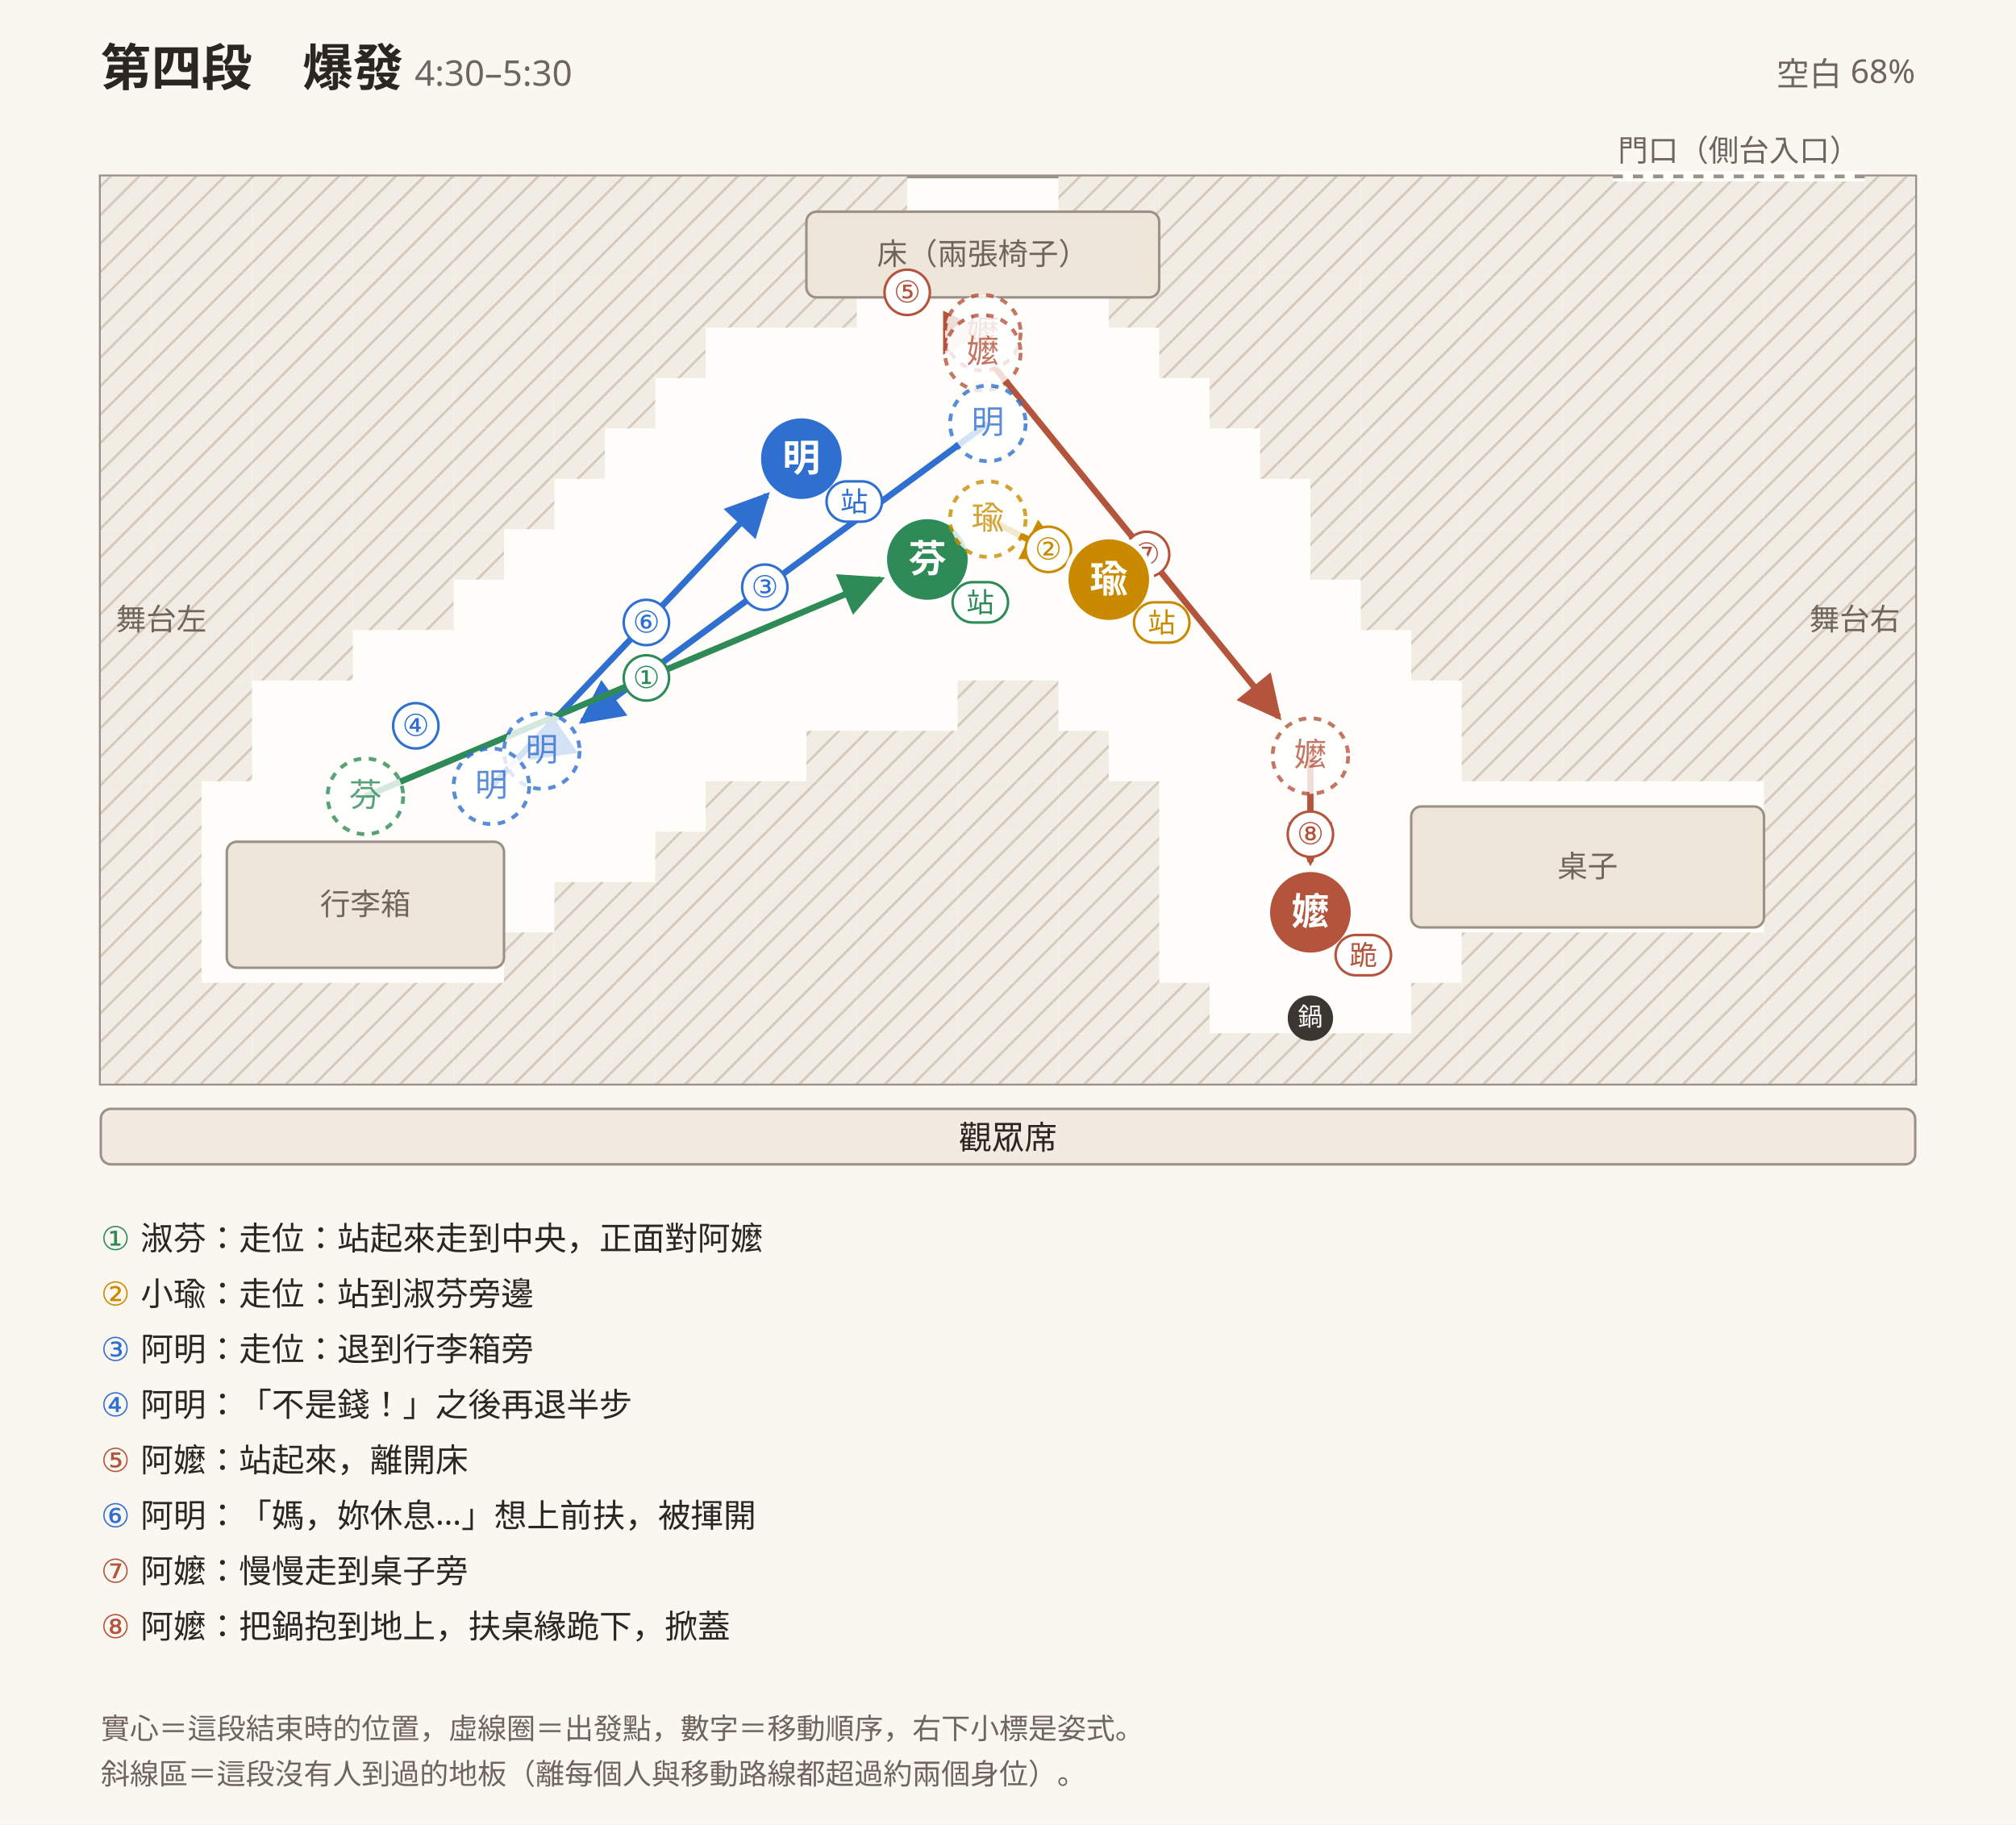
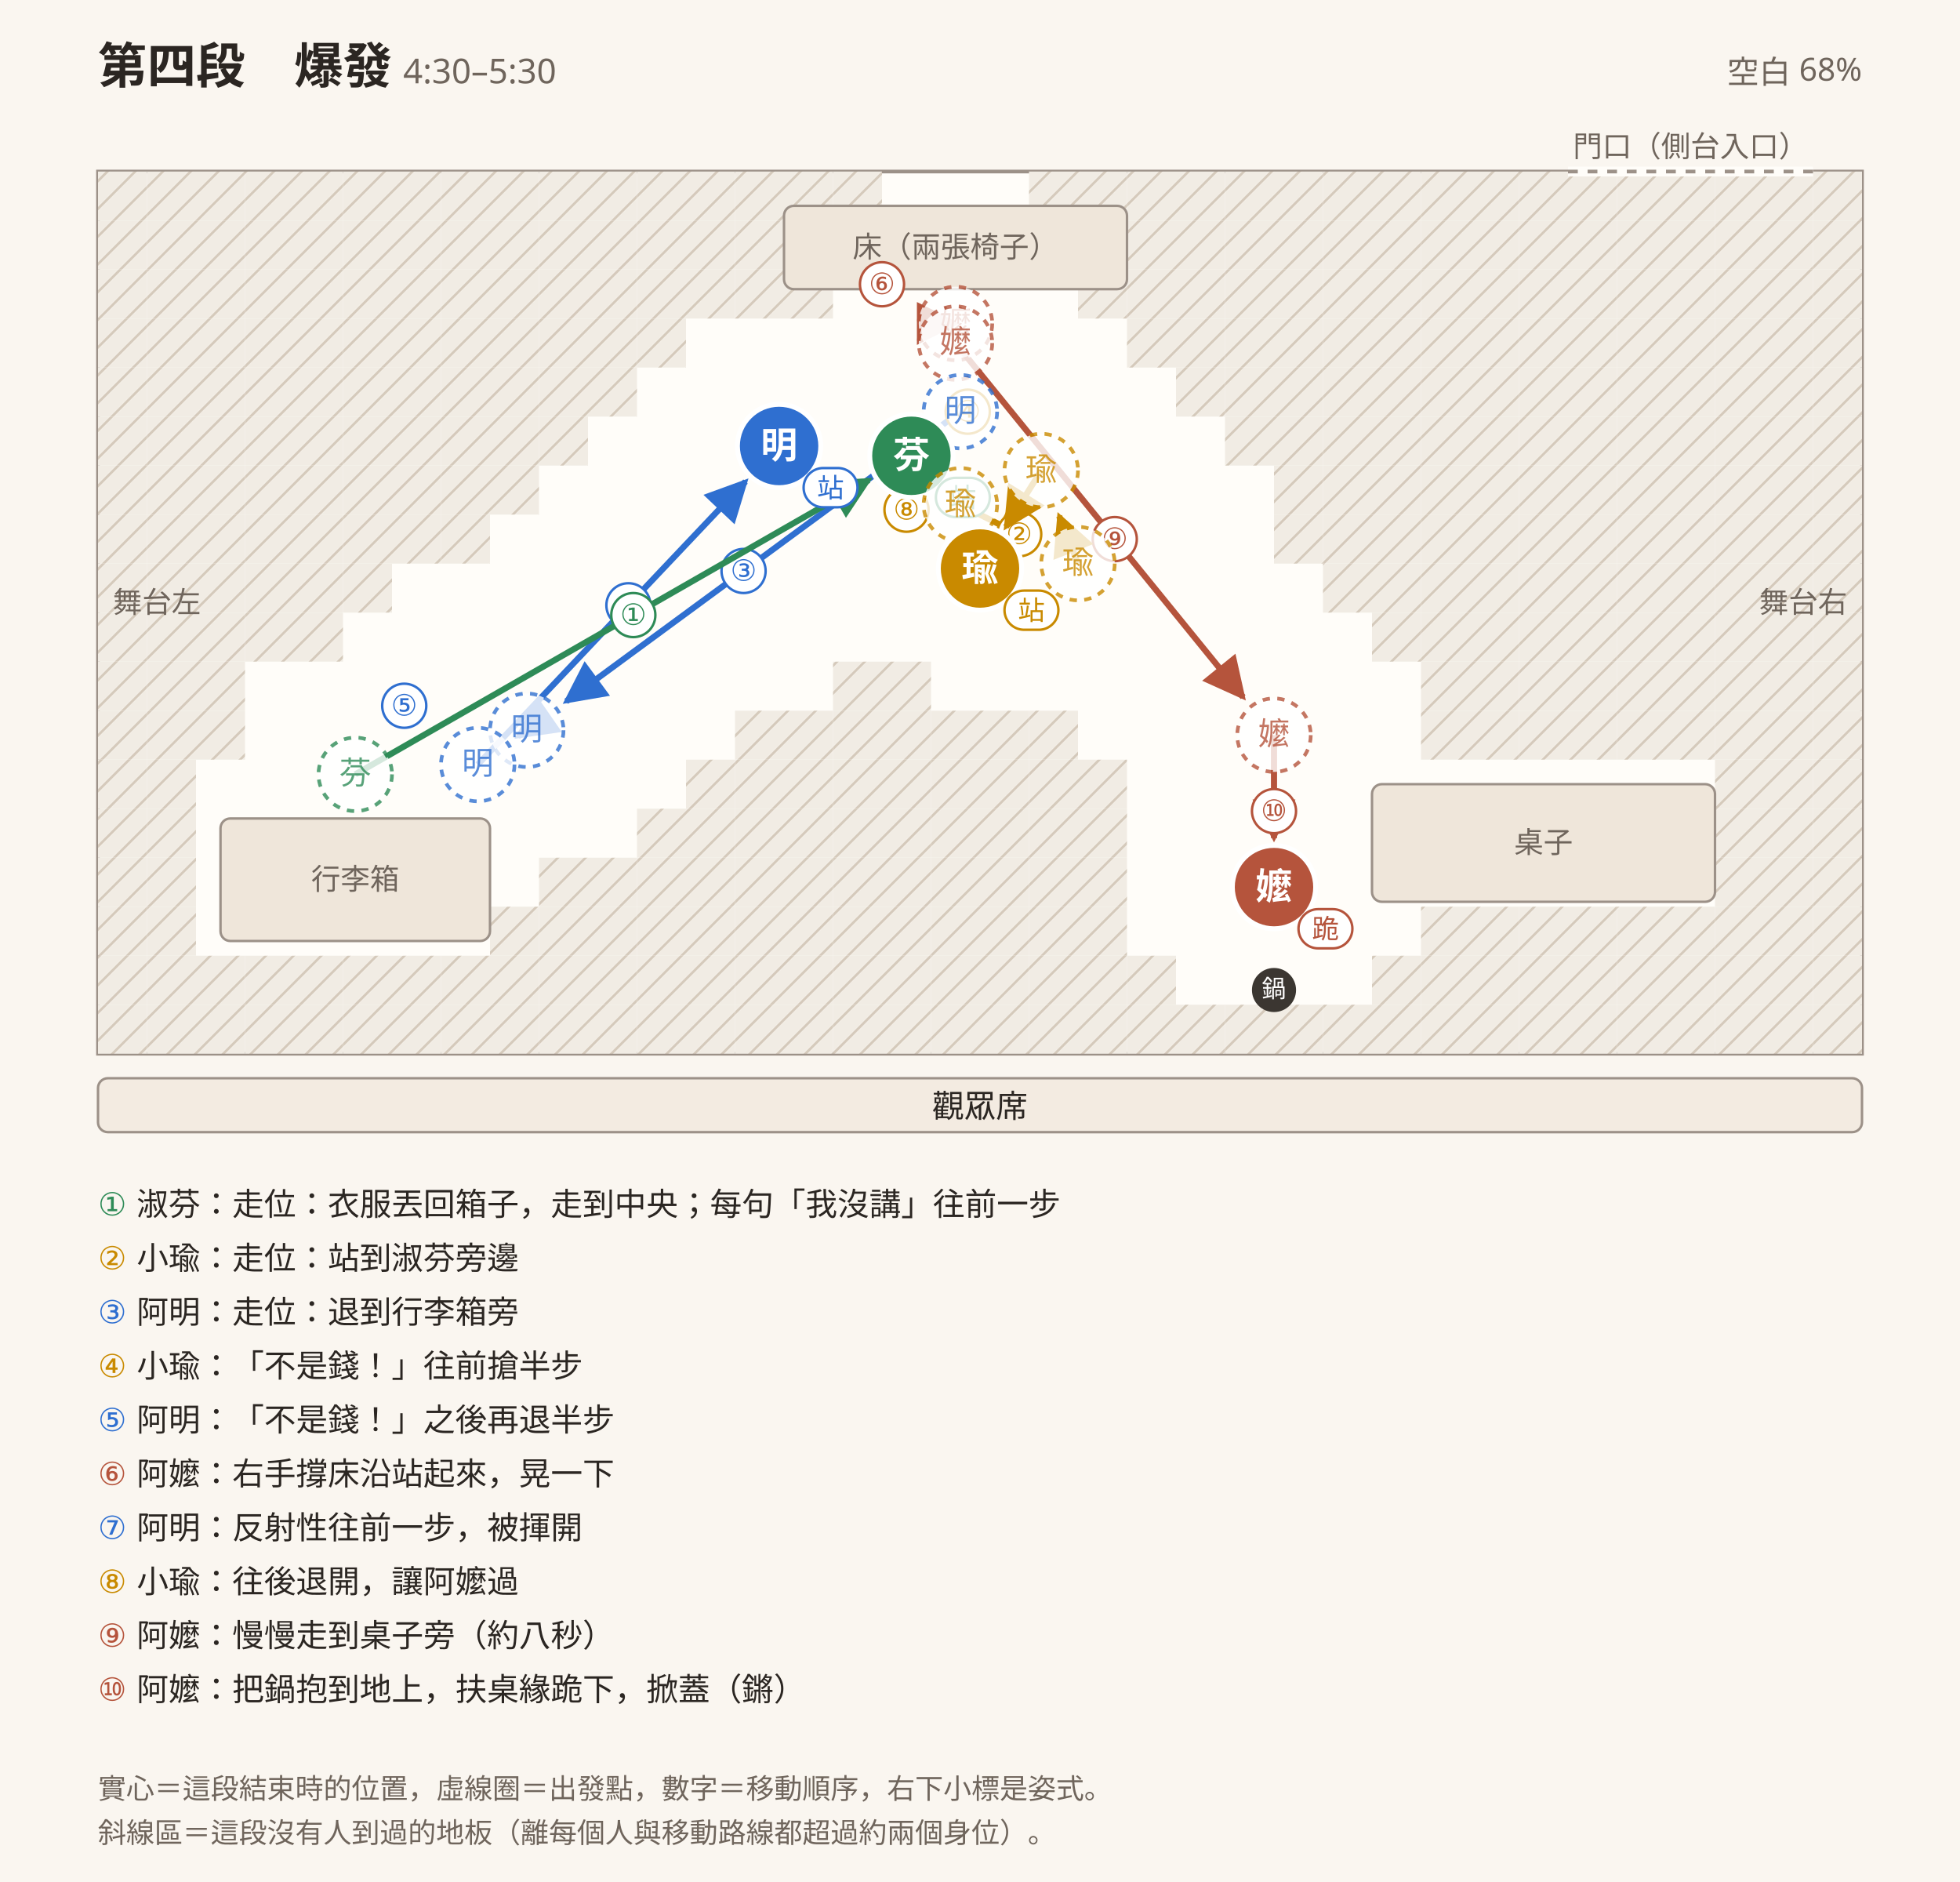
- <svg xmlns="http://www.w3.org/2000/svg" viewBox="0 0 800 724" width="800" height="724" font-family="PingFang TC, Noto Sans TC, Microsoft JhengHei, sans-serif">
+ <svg xmlns="http://www.w3.org/2000/svg" viewBox="0 0 800 768" width="800" height="768" font-family="PingFang TC, Noto Sans TC, Microsoft JhengHei, sans-serif">
  <defs>
    <marker id="arrow-嬤" viewBox="0 0 10 10" refX="9" refY="5" markerWidth="7" markerHeight="7" orient="auto-start-reverse">
      <path d="M0 0 L10 5 L0 10 z" fill="#b5543c" />
    </marker>
    <marker id="arrow-明" viewBox="0 0 10 10" refX="9" refY="5" markerWidth="7" markerHeight="7" orient="auto-start-reverse">
      <path d="M0 0 L10 5 L0 10 z" fill="#2f6fd0" />
    </marker>
    <marker id="arrow-芬" viewBox="0 0 10 10" refX="9" refY="5" markerWidth="7" markerHeight="7" orient="auto-start-reverse">
      <path d="M0 0 L10 5 L0 10 z" fill="#2e8b57" />
    </marker>
    <marker id="arrow-瑜" viewBox="0 0 10 10" refX="9" refY="5" markerWidth="7" markerHeight="7" orient="auto-start-reverse">
      <path d="M0 0 L10 5 L0 10 z" fill="#c98a00" />
    </marker>
    <pattern id="blank" width="8" height="8" patternUnits="userSpaceOnUse" patternTransform="rotate(45)">
      <rect width="8" height="8" fill="#f1ece4" />
      <line x1="0" y1="0" x2="0" y2="8" stroke="#d6cbbd" stroke-width="2" />
    </pattern>
  </defs>
  <rect width="100%" height="100%" fill="#faf6f0" />
  <text x="40" y="34" font-size="20" font-weight="700" fill="#2b2622">第四段　爆發 <tspan font-size="14" font-weight="400" fill="#6f655c">4:30–5:30</tspan>
  </text>
  <text x="760" y="34" text-anchor="end" font-size="13" fill="#6f655c">空白 68%</text>
  <rect x="40" y="70" width="720" height="360" fill="#fffdf9" stroke="#9c9188" stroke-width="1.5" />
  <rect x="40" y="70" width="20" height="20" fill="url(#blank)" />
  <rect x="40" y="90" width="20" height="20" fill="url(#blank)" />
  <rect x="40" y="110" width="20" height="20" fill="url(#blank)" />
  <rect x="40" y="130" width="20" height="20" fill="url(#blank)" />
  <rect x="40" y="150" width="20" height="20" fill="url(#blank)" />
  <rect x="40" y="170" width="20" height="20" fill="url(#blank)" />
  <rect x="40" y="190" width="20" height="20" fill="url(#blank)" />
  <rect x="40" y="210" width="20" height="20" fill="url(#blank)" />
  <rect x="40" y="230" width="20" height="20" fill="url(#blank)" />
  <rect x="40" y="250" width="20" height="20" fill="url(#blank)" />
  <rect x="40" y="270" width="20" height="20" fill="url(#blank)" />
  <rect x="40" y="290" width="20" height="20" fill="url(#blank)" />
  <rect x="40" y="310" width="20" height="20" fill="url(#blank)" />
  <rect x="40" y="330" width="20" height="20" fill="url(#blank)" />
  <rect x="40" y="350" width="20" height="20" fill="url(#blank)" />
  <rect x="40" y="370" width="20" height="20" fill="url(#blank)" />
  <rect x="40" y="390" width="20" height="20" fill="url(#blank)" />
  <rect x="40" y="410" width="20" height="20" fill="url(#blank)" />
  <rect x="60" y="70" width="20" height="20" fill="url(#blank)" />
  <rect x="60" y="90" width="20" height="20" fill="url(#blank)" />
  <rect x="60" y="110" width="20" height="20" fill="url(#blank)" />
  <rect x="60" y="130" width="20" height="20" fill="url(#blank)" />
  <rect x="60" y="150" width="20" height="20" fill="url(#blank)" />
  <rect x="60" y="170" width="20" height="20" fill="url(#blank)" />
  <rect x="60" y="190" width="20" height="20" fill="url(#blank)" />
  <rect x="60" y="210" width="20" height="20" fill="url(#blank)" />
  <rect x="60" y="230" width="20" height="20" fill="url(#blank)" />
  <rect x="60" y="250" width="20" height="20" fill="url(#blank)" />
  <rect x="60" y="270" width="20" height="20" fill="url(#blank)" />
  <rect x="60" y="290" width="20" height="20" fill="url(#blank)" />
  <rect x="60" y="310" width="20" height="20" fill="url(#blank)" />
  <rect x="60" y="330" width="20" height="20" fill="url(#blank)" />
  <rect x="60" y="350" width="20" height="20" fill="url(#blank)" />
  <rect x="60" y="370" width="20" height="20" fill="url(#blank)" />
  <rect x="60" y="390" width="20" height="20" fill="url(#blank)" />
  <rect x="60" y="410" width="20" height="20" fill="url(#blank)" />
  <rect x="80" y="70" width="20" height="20" fill="url(#blank)" />
  <rect x="80" y="90" width="20" height="20" fill="url(#blank)" />
  <rect x="80" y="110" width="20" height="20" fill="url(#blank)" />
  <rect x="80" y="130" width="20" height="20" fill="url(#blank)" />
  <rect x="80" y="150" width="20" height="20" fill="url(#blank)" />
  <rect x="80" y="170" width="20" height="20" fill="url(#blank)" />
  <rect x="80" y="190" width="20" height="20" fill="url(#blank)" />
  <rect x="80" y="210" width="20" height="20" fill="url(#blank)" />
  <rect x="80" y="230" width="20" height="20" fill="url(#blank)" />
  <rect x="80" y="250" width="20" height="20" fill="url(#blank)" />
  <rect x="80" y="270" width="20" height="20" fill="url(#blank)" />
  <rect x="80" y="290" width="20" height="20" fill="url(#blank)" />
  <rect x="80" y="390" width="20" height="20" fill="url(#blank)" />
  <rect x="80" y="410" width="20" height="20" fill="url(#blank)" />
  <rect x="100" y="70" width="20" height="20" fill="url(#blank)" />
  <rect x="100" y="90" width="20" height="20" fill="url(#blank)" />
  <rect x="100" y="110" width="20" height="20" fill="url(#blank)" />
  <rect x="100" y="130" width="20" height="20" fill="url(#blank)" />
  <rect x="100" y="150" width="20" height="20" fill="url(#blank)" />
  <rect x="100" y="170" width="20" height="20" fill="url(#blank)" />
  <rect x="100" y="190" width="20" height="20" fill="url(#blank)" />
  <rect x="100" y="210" width="20" height="20" fill="url(#blank)" />
  <rect x="100" y="230" width="20" height="20" fill="url(#blank)" />
  <rect x="100" y="250" width="20" height="20" fill="url(#blank)" />
  <rect x="100" y="390" width="20" height="20" fill="url(#blank)" />
  <rect x="100" y="410" width="20" height="20" fill="url(#blank)" />
  <rect x="120" y="70" width="20" height="20" fill="url(#blank)" />
  <rect x="120" y="90" width="20" height="20" fill="url(#blank)" />
  <rect x="120" y="110" width="20" height="20" fill="url(#blank)" />
  <rect x="120" y="130" width="20" height="20" fill="url(#blank)" />
  <rect x="120" y="150" width="20" height="20" fill="url(#blank)" />
  <rect x="120" y="170" width="20" height="20" fill="url(#blank)" />
  <rect x="120" y="190" width="20" height="20" fill="url(#blank)" />
  <rect x="120" y="210" width="20" height="20" fill="url(#blank)" />
  <rect x="120" y="230" width="20" height="20" fill="url(#blank)" />
  <rect x="120" y="250" width="20" height="20" fill="url(#blank)" />
  <rect x="120" y="390" width="20" height="20" fill="url(#blank)" />
  <rect x="120" y="410" width="20" height="20" fill="url(#blank)" />
  <rect x="140" y="70" width="20" height="20" fill="url(#blank)" />
  <rect x="140" y="90" width="20" height="20" fill="url(#blank)" />
  <rect x="140" y="110" width="20" height="20" fill="url(#blank)" />
  <rect x="140" y="130" width="20" height="20" fill="url(#blank)" />
  <rect x="140" y="150" width="20" height="20" fill="url(#blank)" />
  <rect x="140" y="170" width="20" height="20" fill="url(#blank)" />
  <rect x="140" y="190" width="20" height="20" fill="url(#blank)" />
  <rect x="140" y="210" width="20" height="20" fill="url(#blank)" />
  <rect x="140" y="230" width="20" height="20" fill="url(#blank)" />
  <rect x="140" y="390" width="20" height="20" fill="url(#blank)" />
  <rect x="140" y="410" width="20" height="20" fill="url(#blank)" />
  <rect x="160" y="70" width="20" height="20" fill="url(#blank)" />
  <rect x="160" y="90" width="20" height="20" fill="url(#blank)" />
  <rect x="160" y="110" width="20" height="20" fill="url(#blank)" />
  <rect x="160" y="130" width="20" height="20" fill="url(#blank)" />
  <rect x="160" y="150" width="20" height="20" fill="url(#blank)" />
  <rect x="160" y="170" width="20" height="20" fill="url(#blank)" />
  <rect x="160" y="190" width="20" height="20" fill="url(#blank)" />
  <rect x="160" y="210" width="20" height="20" fill="url(#blank)" />
-   <rect x="160" y="230" width="20" height="20" fill="url(#blank)" />
  <rect x="160" y="390" width="20" height="20" fill="url(#blank)" />
  <rect x="160" y="410" width="20" height="20" fill="url(#blank)" />
  <rect x="180" y="70" width="20" height="20" fill="url(#blank)" />
  <rect x="180" y="90" width="20" height="20" fill="url(#blank)" />
  <rect x="180" y="110" width="20" height="20" fill="url(#blank)" />
  <rect x="180" y="130" width="20" height="20" fill="url(#blank)" />
  <rect x="180" y="150" width="20" height="20" fill="url(#blank)" />
  <rect x="180" y="170" width="20" height="20" fill="url(#blank)" />
  <rect x="180" y="190" width="20" height="20" fill="url(#blank)" />
  <rect x="180" y="210" width="20" height="20" fill="url(#blank)" />
  <rect x="180" y="390" width="20" height="20" fill="url(#blank)" />
  <rect x="180" y="410" width="20" height="20" fill="url(#blank)" />
  <rect x="200" y="70" width="20" height="20" fill="url(#blank)" />
  <rect x="200" y="90" width="20" height="20" fill="url(#blank)" />
  <rect x="200" y="110" width="20" height="20" fill="url(#blank)" />
  <rect x="200" y="130" width="20" height="20" fill="url(#blank)" />
  <rect x="200" y="150" width="20" height="20" fill="url(#blank)" />
  <rect x="200" y="170" width="20" height="20" fill="url(#blank)" />
  <rect x="200" y="190" width="20" height="20" fill="url(#blank)" />
  <rect x="200" y="370" width="20" height="20" fill="url(#blank)" />
  <rect x="200" y="390" width="20" height="20" fill="url(#blank)" />
  <rect x="200" y="410" width="20" height="20" fill="url(#blank)" />
  <rect x="220" y="70" width="20" height="20" fill="url(#blank)" />
  <rect x="220" y="90" width="20" height="20" fill="url(#blank)" />
  <rect x="220" y="110" width="20" height="20" fill="url(#blank)" />
  <rect x="220" y="130" width="20" height="20" fill="url(#blank)" />
  <rect x="220" y="150" width="20" height="20" fill="url(#blank)" />
  <rect x="220" y="170" width="20" height="20" fill="url(#blank)" />
  <rect x="220" y="350" width="20" height="20" fill="url(#blank)" />
  <rect x="220" y="370" width="20" height="20" fill="url(#blank)" />
  <rect x="220" y="390" width="20" height="20" fill="url(#blank)" />
  <rect x="220" y="410" width="20" height="20" fill="url(#blank)" />
  <rect x="240" y="70" width="20" height="20" fill="url(#blank)" />
  <rect x="240" y="90" width="20" height="20" fill="url(#blank)" />
  <rect x="240" y="110" width="20" height="20" fill="url(#blank)" />
  <rect x="240" y="130" width="20" height="20" fill="url(#blank)" />
  <rect x="240" y="150" width="20" height="20" fill="url(#blank)" />
  <rect x="240" y="350" width="20" height="20" fill="url(#blank)" />
  <rect x="240" y="370" width="20" height="20" fill="url(#blank)" />
  <rect x="240" y="390" width="20" height="20" fill="url(#blank)" />
  <rect x="240" y="410" width="20" height="20" fill="url(#blank)" />
  <rect x="260" y="70" width="20" height="20" fill="url(#blank)" />
  <rect x="260" y="90" width="20" height="20" fill="url(#blank)" />
  <rect x="260" y="110" width="20" height="20" fill="url(#blank)" />
  <rect x="260" y="130" width="20" height="20" fill="url(#blank)" />
  <rect x="260" y="330" width="20" height="20" fill="url(#blank)" />
  <rect x="260" y="350" width="20" height="20" fill="url(#blank)" />
  <rect x="260" y="370" width="20" height="20" fill="url(#blank)" />
  <rect x="260" y="390" width="20" height="20" fill="url(#blank)" />
  <rect x="260" y="410" width="20" height="20" fill="url(#blank)" />
  <rect x="280" y="70" width="20" height="20" fill="url(#blank)" />
  <rect x="280" y="90" width="20" height="20" fill="url(#blank)" />
  <rect x="280" y="110" width="20" height="20" fill="url(#blank)" />
  <rect x="280" y="310" width="20" height="20" fill="url(#blank)" />
  <rect x="280" y="330" width="20" height="20" fill="url(#blank)" />
  <rect x="280" y="350" width="20" height="20" fill="url(#blank)" />
  <rect x="280" y="370" width="20" height="20" fill="url(#blank)" />
  <rect x="280" y="390" width="20" height="20" fill="url(#blank)" />
  <rect x="280" y="410" width="20" height="20" fill="url(#blank)" />
  <rect x="300" y="70" width="20" height="20" fill="url(#blank)" />
  <rect x="300" y="90" width="20" height="20" fill="url(#blank)" />
  <rect x="300" y="110" width="20" height="20" fill="url(#blank)" />
+   <rect x="300" y="290" width="20" height="20" fill="url(#blank)" />
  <rect x="300" y="310" width="20" height="20" fill="url(#blank)" />
  <rect x="300" y="330" width="20" height="20" fill="url(#blank)" />
  <rect x="300" y="350" width="20" height="20" fill="url(#blank)" />
  <rect x="300" y="370" width="20" height="20" fill="url(#blank)" />
  <rect x="300" y="390" width="20" height="20" fill="url(#blank)" />
  <rect x="300" y="410" width="20" height="20" fill="url(#blank)" />
  <rect x="320" y="70" width="20" height="20" fill="url(#blank)" />
  <rect x="320" y="110" width="20" height="20" fill="url(#blank)" />
  <rect x="320" y="290" width="20" height="20" fill="url(#blank)" />
  <rect x="320" y="310" width="20" height="20" fill="url(#blank)" />
  <rect x="320" y="330" width="20" height="20" fill="url(#blank)" />
  <rect x="320" y="350" width="20" height="20" fill="url(#blank)" />
  <rect x="320" y="370" width="20" height="20" fill="url(#blank)" />
  <rect x="320" y="390" width="20" height="20" fill="url(#blank)" />
  <rect x="320" y="410" width="20" height="20" fill="url(#blank)" />
  <rect x="340" y="70" width="20" height="20" fill="url(#blank)" />
+   <rect x="340" y="270" width="20" height="20" fill="url(#blank)" />
  <rect x="340" y="290" width="20" height="20" fill="url(#blank)" />
  <rect x="340" y="310" width="20" height="20" fill="url(#blank)" />
  <rect x="340" y="330" width="20" height="20" fill="url(#blank)" />
  <rect x="340" y="350" width="20" height="20" fill="url(#blank)" />
  <rect x="340" y="370" width="20" height="20" fill="url(#blank)" />
  <rect x="340" y="390" width="20" height="20" fill="url(#blank)" />
  <rect x="340" y="410" width="20" height="20" fill="url(#blank)" />
+   <rect x="360" y="270" width="20" height="20" fill="url(#blank)" />
  <rect x="360" y="290" width="20" height="20" fill="url(#blank)" />
  <rect x="360" y="310" width="20" height="20" fill="url(#blank)" />
  <rect x="360" y="330" width="20" height="20" fill="url(#blank)" />
  <rect x="360" y="350" width="20" height="20" fill="url(#blank)" />
  <rect x="360" y="370" width="20" height="20" fill="url(#blank)" />
  <rect x="360" y="390" width="20" height="20" fill="url(#blank)" />
  <rect x="360" y="410" width="20" height="20" fill="url(#blank)" />
-   <rect x="380" y="270" width="20" height="20" fill="url(#blank)" />
  <rect x="380" y="290" width="20" height="20" fill="url(#blank)" />
  <rect x="380" y="310" width="20" height="20" fill="url(#blank)" />
  <rect x="380" y="330" width="20" height="20" fill="url(#blank)" />
  <rect x="380" y="350" width="20" height="20" fill="url(#blank)" />
  <rect x="380" y="370" width="20" height="20" fill="url(#blank)" />
  <rect x="380" y="390" width="20" height="20" fill="url(#blank)" />
  <rect x="380" y="410" width="20" height="20" fill="url(#blank)" />
-   <rect x="400" y="270" width="20" height="20" fill="url(#blank)" />
  <rect x="400" y="290" width="20" height="20" fill="url(#blank)" />
  <rect x="400" y="310" width="20" height="20" fill="url(#blank)" />
  <rect x="400" y="330" width="20" height="20" fill="url(#blank)" />
  <rect x="400" y="350" width="20" height="20" fill="url(#blank)" />
  <rect x="400" y="370" width="20" height="20" fill="url(#blank)" />
  <rect x="400" y="390" width="20" height="20" fill="url(#blank)" />
  <rect x="400" y="410" width="20" height="20" fill="url(#blank)" />
  <rect x="420" y="70" width="20" height="20" fill="url(#blank)" />
  <rect x="420" y="290" width="20" height="20" fill="url(#blank)" />
  <rect x="420" y="310" width="20" height="20" fill="url(#blank)" />
  <rect x="420" y="330" width="20" height="20" fill="url(#blank)" />
  <rect x="420" y="350" width="20" height="20" fill="url(#blank)" />
  <rect x="420" y="370" width="20" height="20" fill="url(#blank)" />
  <rect x="420" y="390" width="20" height="20" fill="url(#blank)" />
  <rect x="420" y="410" width="20" height="20" fill="url(#blank)" />
  <rect x="440" y="70" width="20" height="20" fill="url(#blank)" />
  <rect x="440" y="110" width="20" height="20" fill="url(#blank)" />
  <rect x="440" y="310" width="20" height="20" fill="url(#blank)" />
  <rect x="440" y="330" width="20" height="20" fill="url(#blank)" />
  <rect x="440" y="350" width="20" height="20" fill="url(#blank)" />
  <rect x="440" y="370" width="20" height="20" fill="url(#blank)" />
  <rect x="440" y="390" width="20" height="20" fill="url(#blank)" />
  <rect x="440" y="410" width="20" height="20" fill="url(#blank)" />
  <rect x="460" y="70" width="20" height="20" fill="url(#blank)" />
  <rect x="460" y="90" width="20" height="20" fill="url(#blank)" />
  <rect x="460" y="110" width="20" height="20" fill="url(#blank)" />
  <rect x="460" y="130" width="20" height="20" fill="url(#blank)" />
  <rect x="460" y="390" width="20" height="20" fill="url(#blank)" />
  <rect x="460" y="410" width="20" height="20" fill="url(#blank)" />
  <rect x="480" y="70" width="20" height="20" fill="url(#blank)" />
  <rect x="480" y="90" width="20" height="20" fill="url(#blank)" />
  <rect x="480" y="110" width="20" height="20" fill="url(#blank)" />
  <rect x="480" y="130" width="20" height="20" fill="url(#blank)" />
  <rect x="480" y="150" width="20" height="20" fill="url(#blank)" />
  <rect x="480" y="410" width="20" height="20" fill="url(#blank)" />
  <rect x="500" y="70" width="20" height="20" fill="url(#blank)" />
  <rect x="500" y="90" width="20" height="20" fill="url(#blank)" />
  <rect x="500" y="110" width="20" height="20" fill="url(#blank)" />
  <rect x="500" y="130" width="20" height="20" fill="url(#blank)" />
  <rect x="500" y="150" width="20" height="20" fill="url(#blank)" />
  <rect x="500" y="170" width="20" height="20" fill="url(#blank)" />
  <rect x="500" y="410" width="20" height="20" fill="url(#blank)" />
  <rect x="520" y="70" width="20" height="20" fill="url(#blank)" />
  <rect x="520" y="90" width="20" height="20" fill="url(#blank)" />
  <rect x="520" y="110" width="20" height="20" fill="url(#blank)" />
  <rect x="520" y="130" width="20" height="20" fill="url(#blank)" />
  <rect x="520" y="150" width="20" height="20" fill="url(#blank)" />
  <rect x="520" y="170" width="20" height="20" fill="url(#blank)" />
  <rect x="520" y="190" width="20" height="20" fill="url(#blank)" />
  <rect x="520" y="210" width="20" height="20" fill="url(#blank)" />
  <rect x="520" y="410" width="20" height="20" fill="url(#blank)" />
  <rect x="540" y="70" width="20" height="20" fill="url(#blank)" />
  <rect x="540" y="90" width="20" height="20" fill="url(#blank)" />
  <rect x="540" y="110" width="20" height="20" fill="url(#blank)" />
  <rect x="540" y="130" width="20" height="20" fill="url(#blank)" />
  <rect x="540" y="150" width="20" height="20" fill="url(#blank)" />
  <rect x="540" y="170" width="20" height="20" fill="url(#blank)" />
  <rect x="540" y="190" width="20" height="20" fill="url(#blank)" />
  <rect x="540" y="210" width="20" height="20" fill="url(#blank)" />
  <rect x="540" y="230" width="20" height="20" fill="url(#blank)" />
  <rect x="540" y="410" width="20" height="20" fill="url(#blank)" />
  <rect x="560" y="70" width="20" height="20" fill="url(#blank)" />
  <rect x="560" y="90" width="20" height="20" fill="url(#blank)" />
  <rect x="560" y="110" width="20" height="20" fill="url(#blank)" />
  <rect x="560" y="130" width="20" height="20" fill="url(#blank)" />
  <rect x="560" y="150" width="20" height="20" fill="url(#blank)" />
  <rect x="560" y="170" width="20" height="20" fill="url(#blank)" />
  <rect x="560" y="190" width="20" height="20" fill="url(#blank)" />
  <rect x="560" y="210" width="20" height="20" fill="url(#blank)" />
  <rect x="560" y="230" width="20" height="20" fill="url(#blank)" />
  <rect x="560" y="250" width="20" height="20" fill="url(#blank)" />
  <rect x="560" y="390" width="20" height="20" fill="url(#blank)" />
  <rect x="560" y="410" width="20" height="20" fill="url(#blank)" />
  <rect x="580" y="70" width="20" height="20" fill="url(#blank)" />
  <rect x="580" y="90" width="20" height="20" fill="url(#blank)" />
  <rect x="580" y="110" width="20" height="20" fill="url(#blank)" />
  <rect x="580" y="130" width="20" height="20" fill="url(#blank)" />
  <rect x="580" y="150" width="20" height="20" fill="url(#blank)" />
  <rect x="580" y="170" width="20" height="20" fill="url(#blank)" />
  <rect x="580" y="190" width="20" height="20" fill="url(#blank)" />
  <rect x="580" y="210" width="20" height="20" fill="url(#blank)" />
  <rect x="580" y="230" width="20" height="20" fill="url(#blank)" />
  <rect x="580" y="250" width="20" height="20" fill="url(#blank)" />
  <rect x="580" y="270" width="20" height="20" fill="url(#blank)" />
  <rect x="580" y="290" width="20" height="20" fill="url(#blank)" />
  <rect x="580" y="370" width="20" height="20" fill="url(#blank)" />
  <rect x="580" y="390" width="20" height="20" fill="url(#blank)" />
  <rect x="580" y="410" width="20" height="20" fill="url(#blank)" />
  <rect x="600" y="70" width="20" height="20" fill="url(#blank)" />
  <rect x="600" y="90" width="20" height="20" fill="url(#blank)" />
  <rect x="600" y="110" width="20" height="20" fill="url(#blank)" />
  <rect x="600" y="130" width="20" height="20" fill="url(#blank)" />
  <rect x="600" y="150" width="20" height="20" fill="url(#blank)" />
  <rect x="600" y="170" width="20" height="20" fill="url(#blank)" />
  <rect x="600" y="190" width="20" height="20" fill="url(#blank)" />
  <rect x="600" y="210" width="20" height="20" fill="url(#blank)" />
  <rect x="600" y="230" width="20" height="20" fill="url(#blank)" />
  <rect x="600" y="250" width="20" height="20" fill="url(#blank)" />
  <rect x="600" y="270" width="20" height="20" fill="url(#blank)" />
  <rect x="600" y="290" width="20" height="20" fill="url(#blank)" />
  <rect x="600" y="370" width="20" height="20" fill="url(#blank)" />
  <rect x="600" y="390" width="20" height="20" fill="url(#blank)" />
  <rect x="600" y="410" width="20" height="20" fill="url(#blank)" />
  <rect x="620" y="70" width="20" height="20" fill="url(#blank)" />
  <rect x="620" y="90" width="20" height="20" fill="url(#blank)" />
  <rect x="620" y="110" width="20" height="20" fill="url(#blank)" />
  <rect x="620" y="130" width="20" height="20" fill="url(#blank)" />
  <rect x="620" y="150" width="20" height="20" fill="url(#blank)" />
  <rect x="620" y="170" width="20" height="20" fill="url(#blank)" />
  <rect x="620" y="190" width="20" height="20" fill="url(#blank)" />
  <rect x="620" y="210" width="20" height="20" fill="url(#blank)" />
  <rect x="620" y="230" width="20" height="20" fill="url(#blank)" />
  <rect x="620" y="250" width="20" height="20" fill="url(#blank)" />
  <rect x="620" y="270" width="20" height="20" fill="url(#blank)" />
  <rect x="620" y="290" width="20" height="20" fill="url(#blank)" />
  <rect x="620" y="370" width="20" height="20" fill="url(#blank)" />
  <rect x="620" y="390" width="20" height="20" fill="url(#blank)" />
  <rect x="620" y="410" width="20" height="20" fill="url(#blank)" />
  <rect x="640" y="70" width="20" height="20" fill="url(#blank)" />
  <rect x="640" y="90" width="20" height="20" fill="url(#blank)" />
  <rect x="640" y="110" width="20" height="20" fill="url(#blank)" />
  <rect x="640" y="130" width="20" height="20" fill="url(#blank)" />
  <rect x="640" y="150" width="20" height="20" fill="url(#blank)" />
  <rect x="640" y="170" width="20" height="20" fill="url(#blank)" />
  <rect x="640" y="190" width="20" height="20" fill="url(#blank)" />
  <rect x="640" y="210" width="20" height="20" fill="url(#blank)" />
  <rect x="640" y="230" width="20" height="20" fill="url(#blank)" />
  <rect x="640" y="250" width="20" height="20" fill="url(#blank)" />
  <rect x="640" y="270" width="20" height="20" fill="url(#blank)" />
  <rect x="640" y="290" width="20" height="20" fill="url(#blank)" />
  <rect x="640" y="370" width="20" height="20" fill="url(#blank)" />
  <rect x="640" y="390" width="20" height="20" fill="url(#blank)" />
  <rect x="640" y="410" width="20" height="20" fill="url(#blank)" />
  <rect x="660" y="70" width="20" height="20" fill="url(#blank)" />
  <rect x="660" y="90" width="20" height="20" fill="url(#blank)" />
  <rect x="660" y="110" width="20" height="20" fill="url(#blank)" />
  <rect x="660" y="130" width="20" height="20" fill="url(#blank)" />
  <rect x="660" y="150" width="20" height="20" fill="url(#blank)" />
  <rect x="660" y="170" width="20" height="20" fill="url(#blank)" />
  <rect x="660" y="190" width="20" height="20" fill="url(#blank)" />
  <rect x="660" y="210" width="20" height="20" fill="url(#blank)" />
  <rect x="660" y="230" width="20" height="20" fill="url(#blank)" />
  <rect x="660" y="250" width="20" height="20" fill="url(#blank)" />
  <rect x="660" y="270" width="20" height="20" fill="url(#blank)" />
  <rect x="660" y="290" width="20" height="20" fill="url(#blank)" />
  <rect x="660" y="370" width="20" height="20" fill="url(#blank)" />
  <rect x="660" y="390" width="20" height="20" fill="url(#blank)" />
  <rect x="660" y="410" width="20" height="20" fill="url(#blank)" />
  <rect x="680" y="70" width="20" height="20" fill="url(#blank)" />
  <rect x="680" y="90" width="20" height="20" fill="url(#blank)" />
  <rect x="680" y="110" width="20" height="20" fill="url(#blank)" />
  <rect x="680" y="130" width="20" height="20" fill="url(#blank)" />
  <rect x="680" y="150" width="20" height="20" fill="url(#blank)" />
  <rect x="680" y="170" width="20" height="20" fill="url(#blank)" />
  <rect x="680" y="190" width="20" height="20" fill="url(#blank)" />
  <rect x="680" y="210" width="20" height="20" fill="url(#blank)" />
  <rect x="680" y="230" width="20" height="20" fill="url(#blank)" />
  <rect x="680" y="250" width="20" height="20" fill="url(#blank)" />
  <rect x="680" y="270" width="20" height="20" fill="url(#blank)" />
  <rect x="680" y="290" width="20" height="20" fill="url(#blank)" />
  <rect x="680" y="370" width="20" height="20" fill="url(#blank)" />
  <rect x="680" y="390" width="20" height="20" fill="url(#blank)" />
  <rect x="680" y="410" width="20" height="20" fill="url(#blank)" />
  <rect x="700" y="70" width="20" height="20" fill="url(#blank)" />
  <rect x="700" y="90" width="20" height="20" fill="url(#blank)" />
  <rect x="700" y="110" width="20" height="20" fill="url(#blank)" />
  <rect x="700" y="130" width="20" height="20" fill="url(#blank)" />
  <rect x="700" y="150" width="20" height="20" fill="url(#blank)" />
  <rect x="700" y="170" width="20" height="20" fill="url(#blank)" />
  <rect x="700" y="190" width="20" height="20" fill="url(#blank)" />
  <rect x="700" y="210" width="20" height="20" fill="url(#blank)" />
  <rect x="700" y="230" width="20" height="20" fill="url(#blank)" />
  <rect x="700" y="250" width="20" height="20" fill="url(#blank)" />
  <rect x="700" y="270" width="20" height="20" fill="url(#blank)" />
  <rect x="700" y="290" width="20" height="20" fill="url(#blank)" />
  <rect x="700" y="310" width="20" height="20" fill="url(#blank)" />
  <rect x="700" y="330" width="20" height="20" fill="url(#blank)" />
  <rect x="700" y="350" width="20" height="20" fill="url(#blank)" />
  <rect x="700" y="370" width="20" height="20" fill="url(#blank)" />
  <rect x="700" y="390" width="20" height="20" fill="url(#blank)" />
  <rect x="700" y="410" width="20" height="20" fill="url(#blank)" />
  <rect x="720" y="70" width="20" height="20" fill="url(#blank)" />
  <rect x="720" y="90" width="20" height="20" fill="url(#blank)" />
  <rect x="720" y="110" width="20" height="20" fill="url(#blank)" />
  <rect x="720" y="130" width="20" height="20" fill="url(#blank)" />
  <rect x="720" y="150" width="20" height="20" fill="url(#blank)" />
  <rect x="720" y="170" width="20" height="20" fill="url(#blank)" />
  <rect x="720" y="190" width="20" height="20" fill="url(#blank)" />
  <rect x="720" y="210" width="20" height="20" fill="url(#blank)" />
  <rect x="720" y="230" width="20" height="20" fill="url(#blank)" />
  <rect x="720" y="250" width="20" height="20" fill="url(#blank)" />
  <rect x="720" y="270" width="20" height="20" fill="url(#blank)" />
  <rect x="720" y="290" width="20" height="20" fill="url(#blank)" />
  <rect x="720" y="310" width="20" height="20" fill="url(#blank)" />
  <rect x="720" y="330" width="20" height="20" fill="url(#blank)" />
  <rect x="720" y="350" width="20" height="20" fill="url(#blank)" />
  <rect x="720" y="370" width="20" height="20" fill="url(#blank)" />
  <rect x="720" y="390" width="20" height="20" fill="url(#blank)" />
  <rect x="720" y="410" width="20" height="20" fill="url(#blank)" />
  <rect x="740" y="70" width="20" height="20" fill="url(#blank)" />
  <rect x="740" y="90" width="20" height="20" fill="url(#blank)" />
  <rect x="740" y="110" width="20" height="20" fill="url(#blank)" />
  <rect x="740" y="130" width="20" height="20" fill="url(#blank)" />
  <rect x="740" y="150" width="20" height="20" fill="url(#blank)" />
  <rect x="740" y="170" width="20" height="20" fill="url(#blank)" />
  <rect x="740" y="190" width="20" height="20" fill="url(#blank)" />
  <rect x="740" y="210" width="20" height="20" fill="url(#blank)" />
  <rect x="740" y="230" width="20" height="20" fill="url(#blank)" />
  <rect x="740" y="250" width="20" height="20" fill="url(#blank)" />
  <rect x="740" y="270" width="20" height="20" fill="url(#blank)" />
  <rect x="740" y="290" width="20" height="20" fill="url(#blank)" />
  <rect x="740" y="310" width="20" height="20" fill="url(#blank)" />
  <rect x="740" y="330" width="20" height="20" fill="url(#blank)" />
  <rect x="740" y="350" width="20" height="20" fill="url(#blank)" />
  <rect x="740" y="370" width="20" height="20" fill="url(#blank)" />
  <rect x="740" y="390" width="20" height="20" fill="url(#blank)" />
  <rect x="740" y="410" width="20" height="20" fill="url(#blank)" />
  <rect x="320" y="84" width="140" height="34" rx="4" fill="#efe6da" stroke="#9c9188" />
  <text x="390" y="105" text-anchor="middle" font-size="12" fill="#6f655c">床（兩張椅子）</text>
  <rect x="90" y="334" width="110" height="50" rx="4" fill="#efe6da" stroke="#9c9188" />
  <text x="145" y="363" text-anchor="middle" font-size="12" fill="#6f655c">行李箱</text>
  <rect x="560" y="320" width="140" height="48" rx="4" fill="#efe6da" stroke="#9c9188" />
  <text x="630" y="348" text-anchor="middle" font-size="12" fill="#6f655c">桌子</text>
  <line x1="640" y1="70" x2="740" y2="70" stroke="#fffdf9" stroke-width="4" />
  <line x1="640" y1="70" x2="740" y2="70" stroke="#9c9188" stroke-width="1.5" stroke-dasharray="4 4" />
  <text x="690" y="64" text-anchor="middle" font-size="12" fill="#6f655c">門口（側台入口）</text>
  <text x="46" y="250" font-size="12" fill="#6f655c">舞台左</text>
  <text x="754" y="250" text-anchor="end" font-size="12" fill="#6f655c">舞台右</text>
  <rect x="40" y="440" width="720" height="22" rx="4" fill="#f3ebe1" stroke="#9c9188" />
  <text x="400" y="456" text-anchor="middle" font-size="13" fill="#2b2622">觀眾席</text>
  <circle cx="520" cy="404" r="9" fill="#3b3631" />
  <text x="520" y="407" text-anchor="middle" font-size="10" fill="#fff">鍋</text>
  <line x1="390" y1="132" x2="390.0" y2="132.0" stroke="#b5543c" stroke-width="2.5" marker-end="url(#arrow-嬤)" />
  <circle cx="360.0" cy="116.0" r="9" fill="#fff" stroke="#b5543c" />
-   <text x="360.0" y="120.0" text-anchor="middle" font-size="12" fill="#b5543c">⑤</text>
+   <text x="360.0" y="120.0" text-anchor="middle" font-size="12" fill="#b5543c">⑥</text>
  <line x1="390" y1="140" x2="507.4" y2="284.5" stroke="#b5543c" stroke-width="2.5" marker-end="url(#arrow-嬤)" />
  <circle cx="455.0" cy="220.0" r="9" fill="#fff" stroke="#b5543c" />
-   <text x="455.0" y="224.0" text-anchor="middle" font-size="12" fill="#b5543c">⑦</text>
+   <text x="455.0" y="224.0" text-anchor="middle" font-size="12" fill="#b5543c">⑨</text>
  <line x1="520" y1="300" x2="520.0" y2="342.0" stroke="#b5543c" stroke-width="2.5" marker-end="url(#arrow-嬤)" />
  <circle cx="520.0" cy="331.0" r="9" fill="#fff" stroke="#b5543c" />
-   <text x="520.0" y="335.0" text-anchor="middle" font-size="12" fill="#b5543c">⑧</text>
+   <text x="520.0" y="335.0" text-anchor="middle" font-size="12" fill="#b5543c">⑩</text>
  <line x1="392" y1="168" x2="231.1" y2="286.2" stroke="#2f6fd0" stroke-width="2.5" marker-end="url(#arrow-明)" />
  <circle cx="303.5" cy="233.0" r="9" fill="#fff" stroke="#2f6fd0" />
  <text x="303.5" y="237.0" text-anchor="middle" font-size="12" fill="#2f6fd0">③</text>
  <line x1="215" y1="298" x2="211.4" y2="300.5" stroke="#2f6fd0" stroke-width="2.5" marker-end="url(#arrow-明)" />
  <circle cx="165.0" cy="288.0" r="9" fill="#fff" stroke="#2f6fd0" />
-   <text x="165.0" y="292.0" text-anchor="middle" font-size="12" fill="#2f6fd0">④</text>
+   <text x="165.0" y="292.0" text-anchor="middle" font-size="12" fill="#2f6fd0">⑤</text>
  <line x1="195" y1="312" x2="304.3" y2="196.5" stroke="#2f6fd0" stroke-width="2.5" marker-end="url(#arrow-明)" />
  <circle cx="256.5" cy="247.0" r="9" fill="#fff" stroke="#2f6fd0" />
-   <text x="256.5" y="251.0" text-anchor="middle" font-size="12" fill="#2f6fd0">⑥</text>
-   <line x1="145" y1="316" x2="349.6" y2="229.8" stroke="#2e8b57" stroke-width="2.5" marker-end="url(#arrow-芬)" />
-   <circle cx="256.5" cy="269.0" r="9" fill="#fff" stroke="#2e8b57" />
-   <text x="256.5" y="273.0" text-anchor="middle" font-size="12" fill="#2e8b57">①</text>
+   <text x="256.5" y="251.0" text-anchor="middle" font-size="12" fill="#2f6fd0">⑦</text>
+   <line x1="145" y1="316" x2="354.6" y2="195.9" stroke="#2e8b57" stroke-width="2.5" marker-end="url(#arrow-芬)" />
+   <circle cx="258.5" cy="251.0" r="9" fill="#fff" stroke="#2e8b57" />
+   <text x="258.5" y="255.0" text-anchor="middle" font-size="12" fill="#2e8b57">①</text>
  <line x1="392" y1="206" x2="422.1" y2="221.1" stroke="#c98a00" stroke-width="2.5" marker-end="url(#arrow-瑜)" />
  <circle cx="416.0" cy="218.0" r="9" fill="#fff" stroke="#c98a00" />
  <text x="416.0" y="222.0" text-anchor="middle" font-size="12" fill="#c98a00">②</text>
+   <line x1="440" y1="230" x2="432.3" y2="210.6" stroke="#c98a00" stroke-width="2.5" marker-end="url(#arrow-瑜)" />
+   <circle cx="395.0" cy="168.0" r="9" fill="#fff" stroke="#c98a00" />
+   <text x="395.0" y="172.0" text-anchor="middle" font-size="12" fill="#c98a00">④</text>
+   <line x1="425" y1="192" x2="410.6" y2="215.0" stroke="#c98a00" stroke-width="2.5" marker-end="url(#arrow-瑜)" />
+   <circle cx="370.0" cy="208.0" r="9" fill="#fff" stroke="#c98a00" />
+   <text x="370.0" y="212.0" text-anchor="middle" font-size="12" fill="#c98a00">⑧</text>
  <circle cx="390" cy="132" r="15" fill="#fff" stroke="#b5543c" stroke-width="1.5" stroke-dasharray="3 3" opacity="0.8" />
  <text x="390" y="136" text-anchor="middle" font-size="13" fill="#b5543c" opacity="0.8">嬤</text>
  <circle cx="390" cy="140" r="15" fill="#fff" stroke="#b5543c" stroke-width="1.5" stroke-dasharray="3 3" opacity="0.8" />
  <text x="390" y="144" text-anchor="middle" font-size="13" fill="#b5543c" opacity="0.8">嬤</text>
  <circle cx="520" cy="300" r="15" fill="#fff" stroke="#b5543c" stroke-width="1.5" stroke-dasharray="3 3" opacity="0.8" />
  <text x="520" y="304" text-anchor="middle" font-size="13" fill="#b5543c" opacity="0.8">嬤</text>
  <circle cx="520" cy="362" r="17" fill="#b5543c" stroke="#fff" stroke-width="2" />
  <text x="520" y="367" text-anchor="middle" font-size="15" font-weight="700" fill="#fff">嬤</text>
  <rect x="530" y="371" width="22" height="16" rx="8" fill="#fff" stroke="#b5543c" />
  <text x="541" y="383" text-anchor="middle" font-size="11" fill="#b5543c">跪</text>
  <circle cx="392" cy="168" r="15" fill="#fff" stroke="#2f6fd0" stroke-width="1.5" stroke-dasharray="3 3" opacity="0.8" />
  <text x="392" y="172" text-anchor="middle" font-size="13" fill="#2f6fd0" opacity="0.8">明</text>
  <circle cx="215" cy="298" r="15" fill="#fff" stroke="#2f6fd0" stroke-width="1.5" stroke-dasharray="3 3" opacity="0.8" />
  <text x="215" y="302" text-anchor="middle" font-size="13" fill="#2f6fd0" opacity="0.8">明</text>
  <circle cx="195" cy="312" r="15" fill="#fff" stroke="#2f6fd0" stroke-width="1.5" stroke-dasharray="3 3" opacity="0.8" />
  <text x="195" y="316" text-anchor="middle" font-size="13" fill="#2f6fd0" opacity="0.8">明</text>
  <circle cx="318" cy="182" r="17" fill="#2f6fd0" stroke="#fff" stroke-width="2" />
  <text x="318" y="187" text-anchor="middle" font-size="15" font-weight="700" fill="#fff">明</text>
  <rect x="328" y="191" width="22" height="16" rx="8" fill="#fff" stroke="#2f6fd0" />
  <text x="339" y="203" text-anchor="middle" font-size="11" fill="#2f6fd0">站</text>
  <circle cx="145" cy="316" r="15" fill="#fff" stroke="#2e8b57" stroke-width="1.5" stroke-dasharray="3 3" opacity="0.8" />
  <text x="145" y="320" text-anchor="middle" font-size="13" fill="#2e8b57" opacity="0.8">芬</text>
-   <circle cx="368" cy="222" r="17" fill="#2e8b57" stroke="#fff" stroke-width="2" />
-   <text x="368" y="227" text-anchor="middle" font-size="15" font-weight="700" fill="#fff">芬</text>
-   <rect x="378" y="231" width="22" height="16" rx="8" fill="#fff" stroke="#2e8b57" />
-   <text x="389" y="243" text-anchor="middle" font-size="11" fill="#2e8b57">站</text>
+   <circle cx="372" cy="186" r="17" fill="#2e8b57" stroke="#fff" stroke-width="2" />
+   <text x="372" y="191" text-anchor="middle" font-size="15" font-weight="700" fill="#fff">芬</text>
+   <rect x="382" y="195" width="22" height="16" rx="8" fill="#fff" stroke="#2e8b57" />
+   <text x="393" y="207" text-anchor="middle" font-size="11" fill="#2e8b57">站</text>
  <circle cx="392" cy="206" r="15" fill="#fff" stroke="#c98a00" stroke-width="1.5" stroke-dasharray="3 3" opacity="0.8" />
  <text x="392" y="210" text-anchor="middle" font-size="13" fill="#c98a00" opacity="0.8">瑜</text>
-   <circle cx="440" cy="230" r="17" fill="#c98a00" stroke="#fff" stroke-width="2" />
-   <text x="440" y="235" text-anchor="middle" font-size="15" font-weight="700" fill="#fff">瑜</text>
-   <rect x="450" y="239" width="22" height="16" rx="8" fill="#fff" stroke="#c98a00" />
-   <text x="461" y="251" text-anchor="middle" font-size="11" fill="#c98a00">站</text>
-   <text x="40" y="496" font-size="13" fill="#2e8b57">① <tspan fill="#2b2622">淑芬：走位：站起來走到中央，正面對阿嬤</tspan>
+   <circle cx="440" cy="230" r="15" fill="#fff" stroke="#c98a00" stroke-width="1.5" stroke-dasharray="3 3" opacity="0.8" />
+   <text x="440" y="234" text-anchor="middle" font-size="13" fill="#c98a00" opacity="0.8">瑜</text>
+   <circle cx="425" cy="192" r="15" fill="#fff" stroke="#c98a00" stroke-width="1.5" stroke-dasharray="3 3" opacity="0.8" />
+   <text x="425" y="196" text-anchor="middle" font-size="13" fill="#c98a00" opacity="0.8">瑜</text>
+   <circle cx="400" cy="232" r="17" fill="#c98a00" stroke="#fff" stroke-width="2" />
+   <text x="400" y="237" text-anchor="middle" font-size="15" font-weight="700" fill="#fff">瑜</text>
+   <rect x="410" y="241" width="22" height="16" rx="8" fill="#fff" stroke="#c98a00" />
+   <text x="421" y="253" text-anchor="middle" font-size="11" fill="#c98a00">站</text>
+   <text x="40" y="496" font-size="13" fill="#2e8b57">① <tspan fill="#2b2622">淑芬：走位：衣服丟回箱子，走到中央；每句「我沒講」往前一步</tspan>
  </text>
  <text x="40" y="518" font-size="13" fill="#c98a00">② <tspan fill="#2b2622">小瑜：走位：站到淑芬旁邊</tspan>
  </text>
  <text x="40" y="540" font-size="13" fill="#2f6fd0">③ <tspan fill="#2b2622">阿明：走位：退到行李箱旁</tspan>
  </text>
-   <text x="40" y="562" font-size="13" fill="#2f6fd0">④ <tspan fill="#2b2622">阿明：「不是錢！」之後再退半步</tspan>
-   </text>
-   <text x="40" y="584" font-size="13" fill="#b5543c">⑤ <tspan fill="#2b2622">阿嬤：站起來，離開床</tspan>
-   </text>
-   <text x="40" y="606" font-size="13" fill="#2f6fd0">⑥ <tspan fill="#2b2622">阿明：「媽，妳休息…」想上前扶，被揮開</tspan>
-   </text>
-   <text x="40" y="628" font-size="13" fill="#b5543c">⑦ <tspan fill="#2b2622">阿嬤：慢慢走到桌子旁</tspan>
-   </text>
-   <text x="40" y="650" font-size="13" fill="#b5543c">⑧ <tspan fill="#2b2622">阿嬤：把鍋抱到地上，扶桌緣跪下，掀蓋</tspan>
-   </text>
-   <text x="40" y="690" font-size="11.5" fill="#6f655c">實心＝這段結束時的位置，虛線圈＝出發點，數字＝移動順序，右下小標是姿式。</text>
-   <text x="40" y="708" font-size="11.5" fill="#6f655c">斜線區＝這段沒有人到過的地板（離每個人與移動路線都超過約兩個身位）。</text>
+   <text x="40" y="562" font-size="13" fill="#c98a00">④ <tspan fill="#2b2622">小瑜：「不是錢！」往前搶半步</tspan>
+   </text>
+   <text x="40" y="584" font-size="13" fill="#2f6fd0">⑤ <tspan fill="#2b2622">阿明：「不是錢！」之後再退半步</tspan>
+   </text>
+   <text x="40" y="606" font-size="13" fill="#b5543c">⑥ <tspan fill="#2b2622">阿嬤：右手撐床沿站起來，晃一下</tspan>
+   </text>
+   <text x="40" y="628" font-size="13" fill="#2f6fd0">⑦ <tspan fill="#2b2622">阿明：反射性往前一步，被揮開</tspan>
+   </text>
+   <text x="40" y="650" font-size="13" fill="#c98a00">⑧ <tspan fill="#2b2622">小瑜：往後退開，讓阿嬤過</tspan>
+   </text>
+   <text x="40" y="672" font-size="13" fill="#b5543c">⑨ <tspan fill="#2b2622">阿嬤：慢慢走到桌子旁（約八秒）</tspan>
+   </text>
+   <text x="40" y="694" font-size="13" fill="#b5543c">⑩ <tspan fill="#2b2622">阿嬤：把鍋抱到地上，扶桌緣跪下，掀蓋（鏘）</tspan>
+   </text>
+   <text x="40" y="734" font-size="11.5" fill="#6f655c">實心＝這段結束時的位置，虛線圈＝出發點，數字＝移動順序，右下小標是姿式。</text>
+   <text x="40" y="752" font-size="11.5" fill="#6f655c">斜線區＝這段沒有人到過的地板（離每個人與移動路線都超過約兩個身位）。</text>
</svg>
